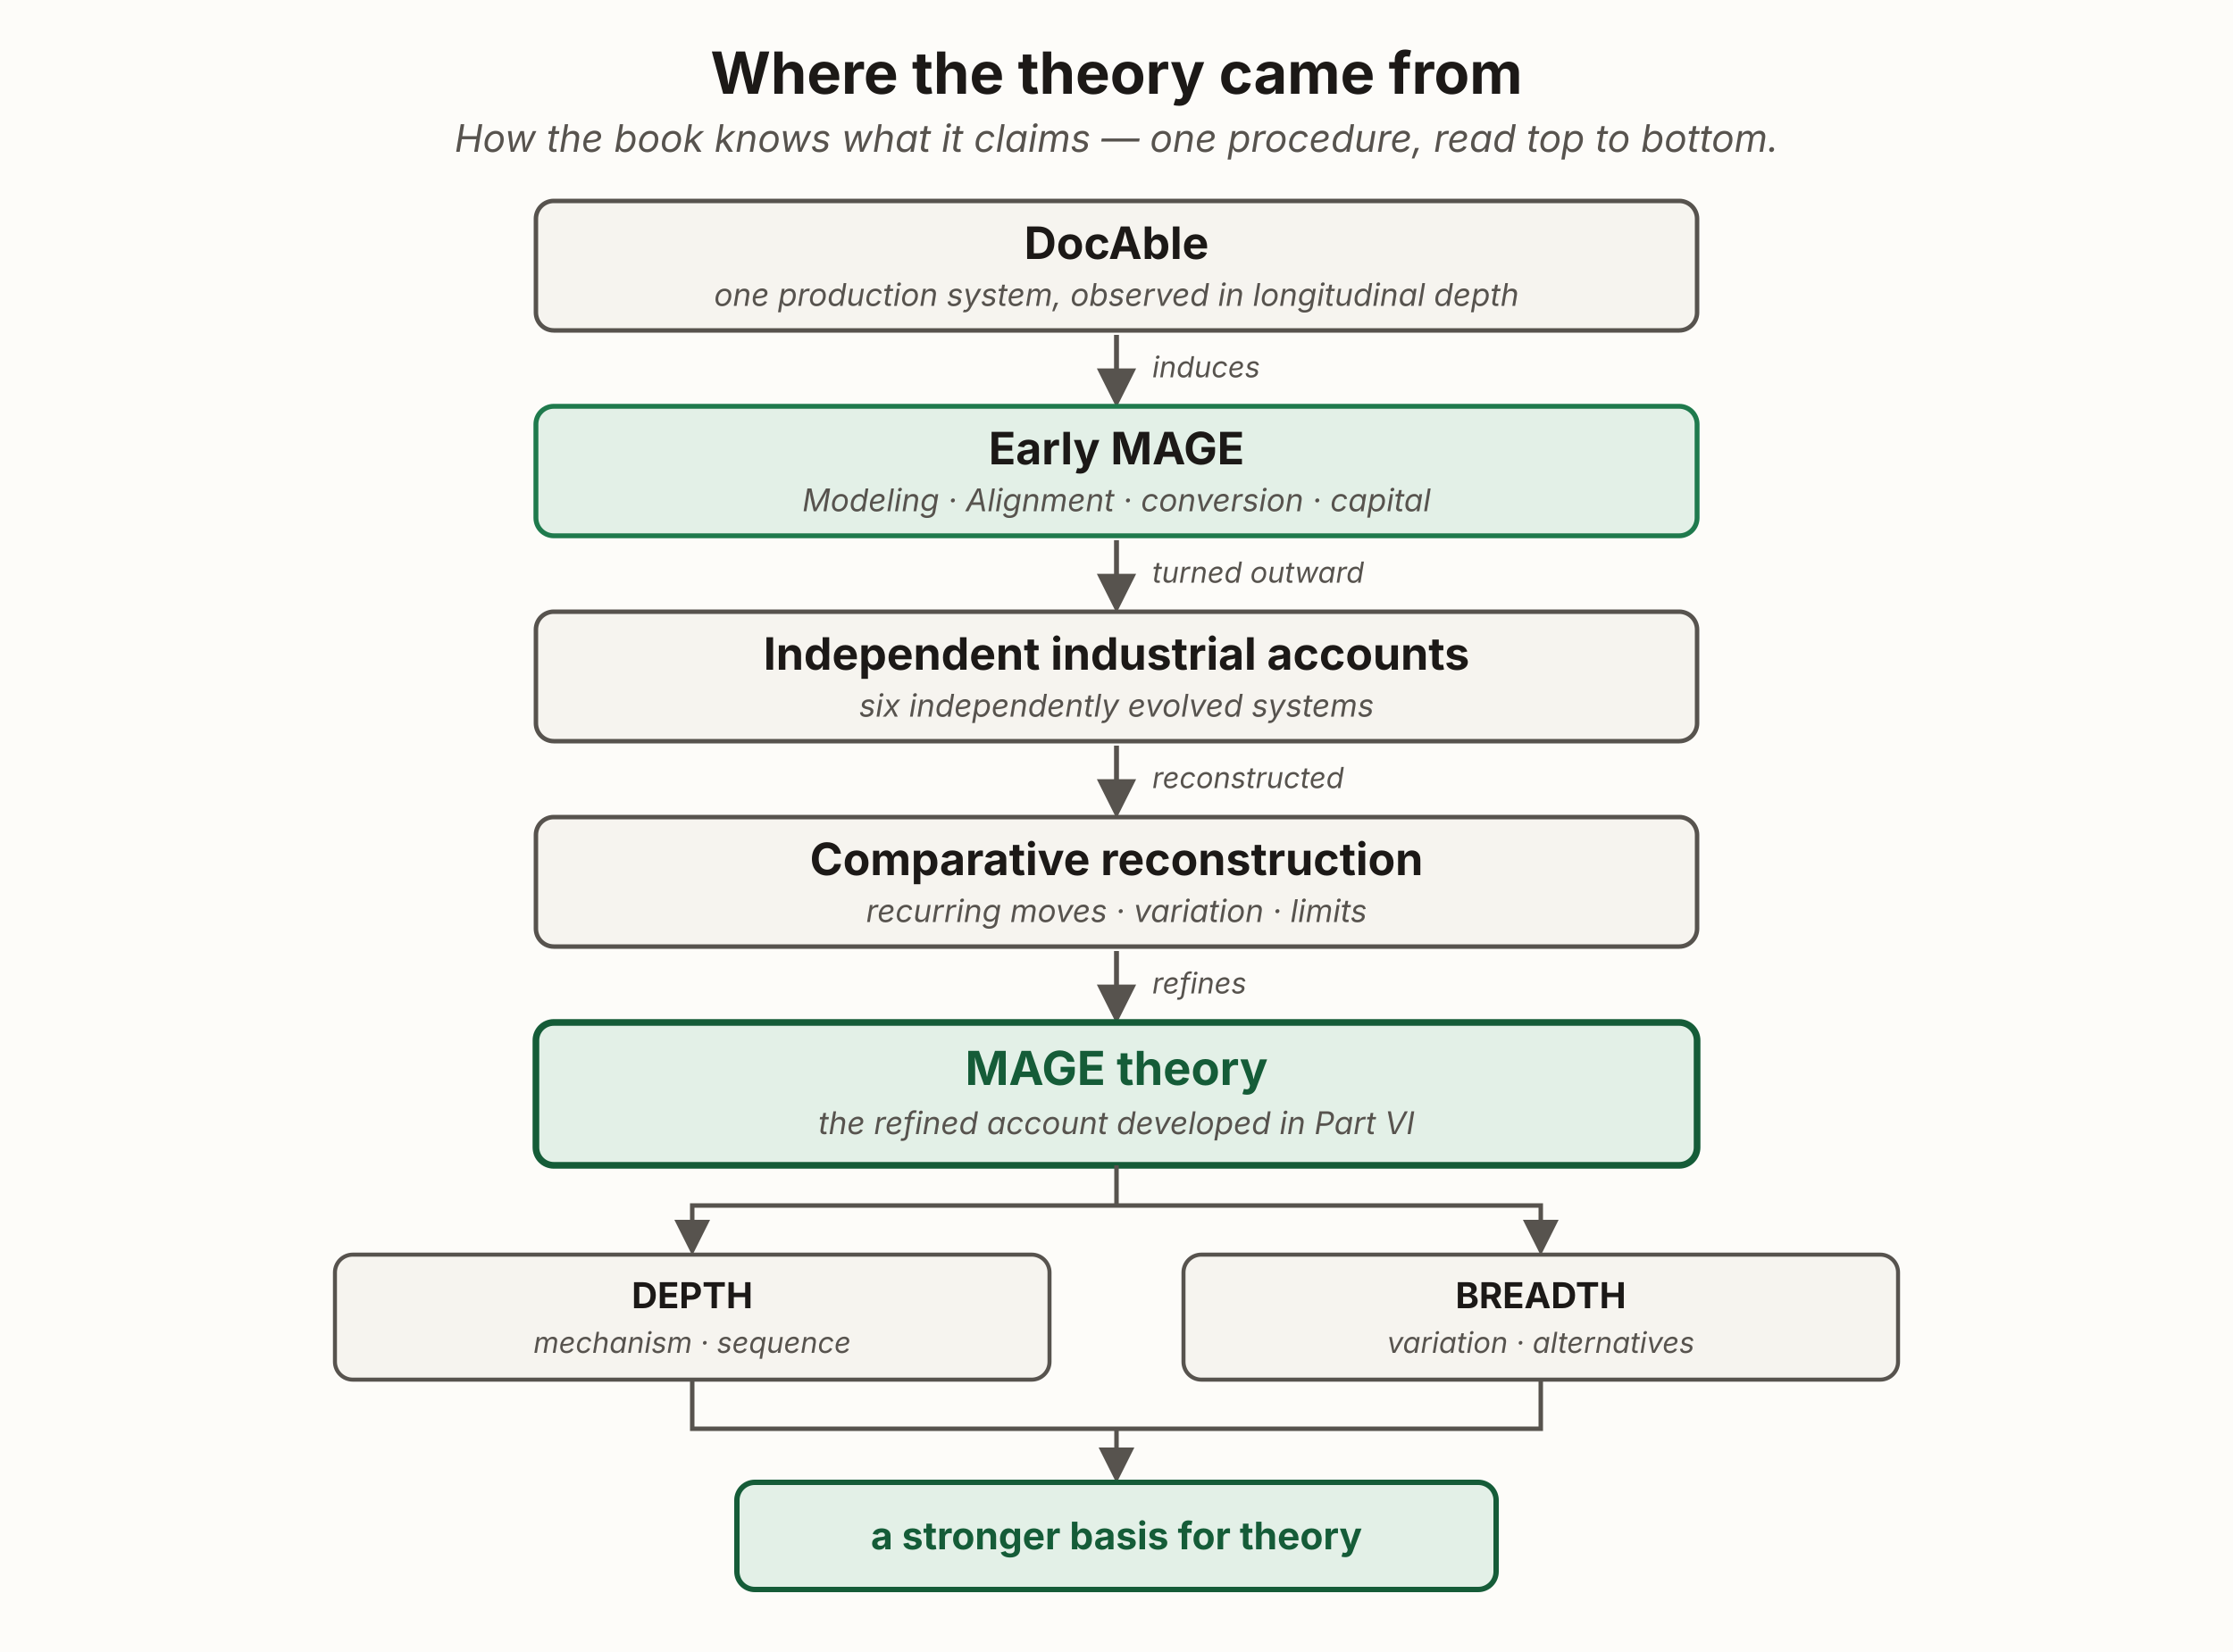
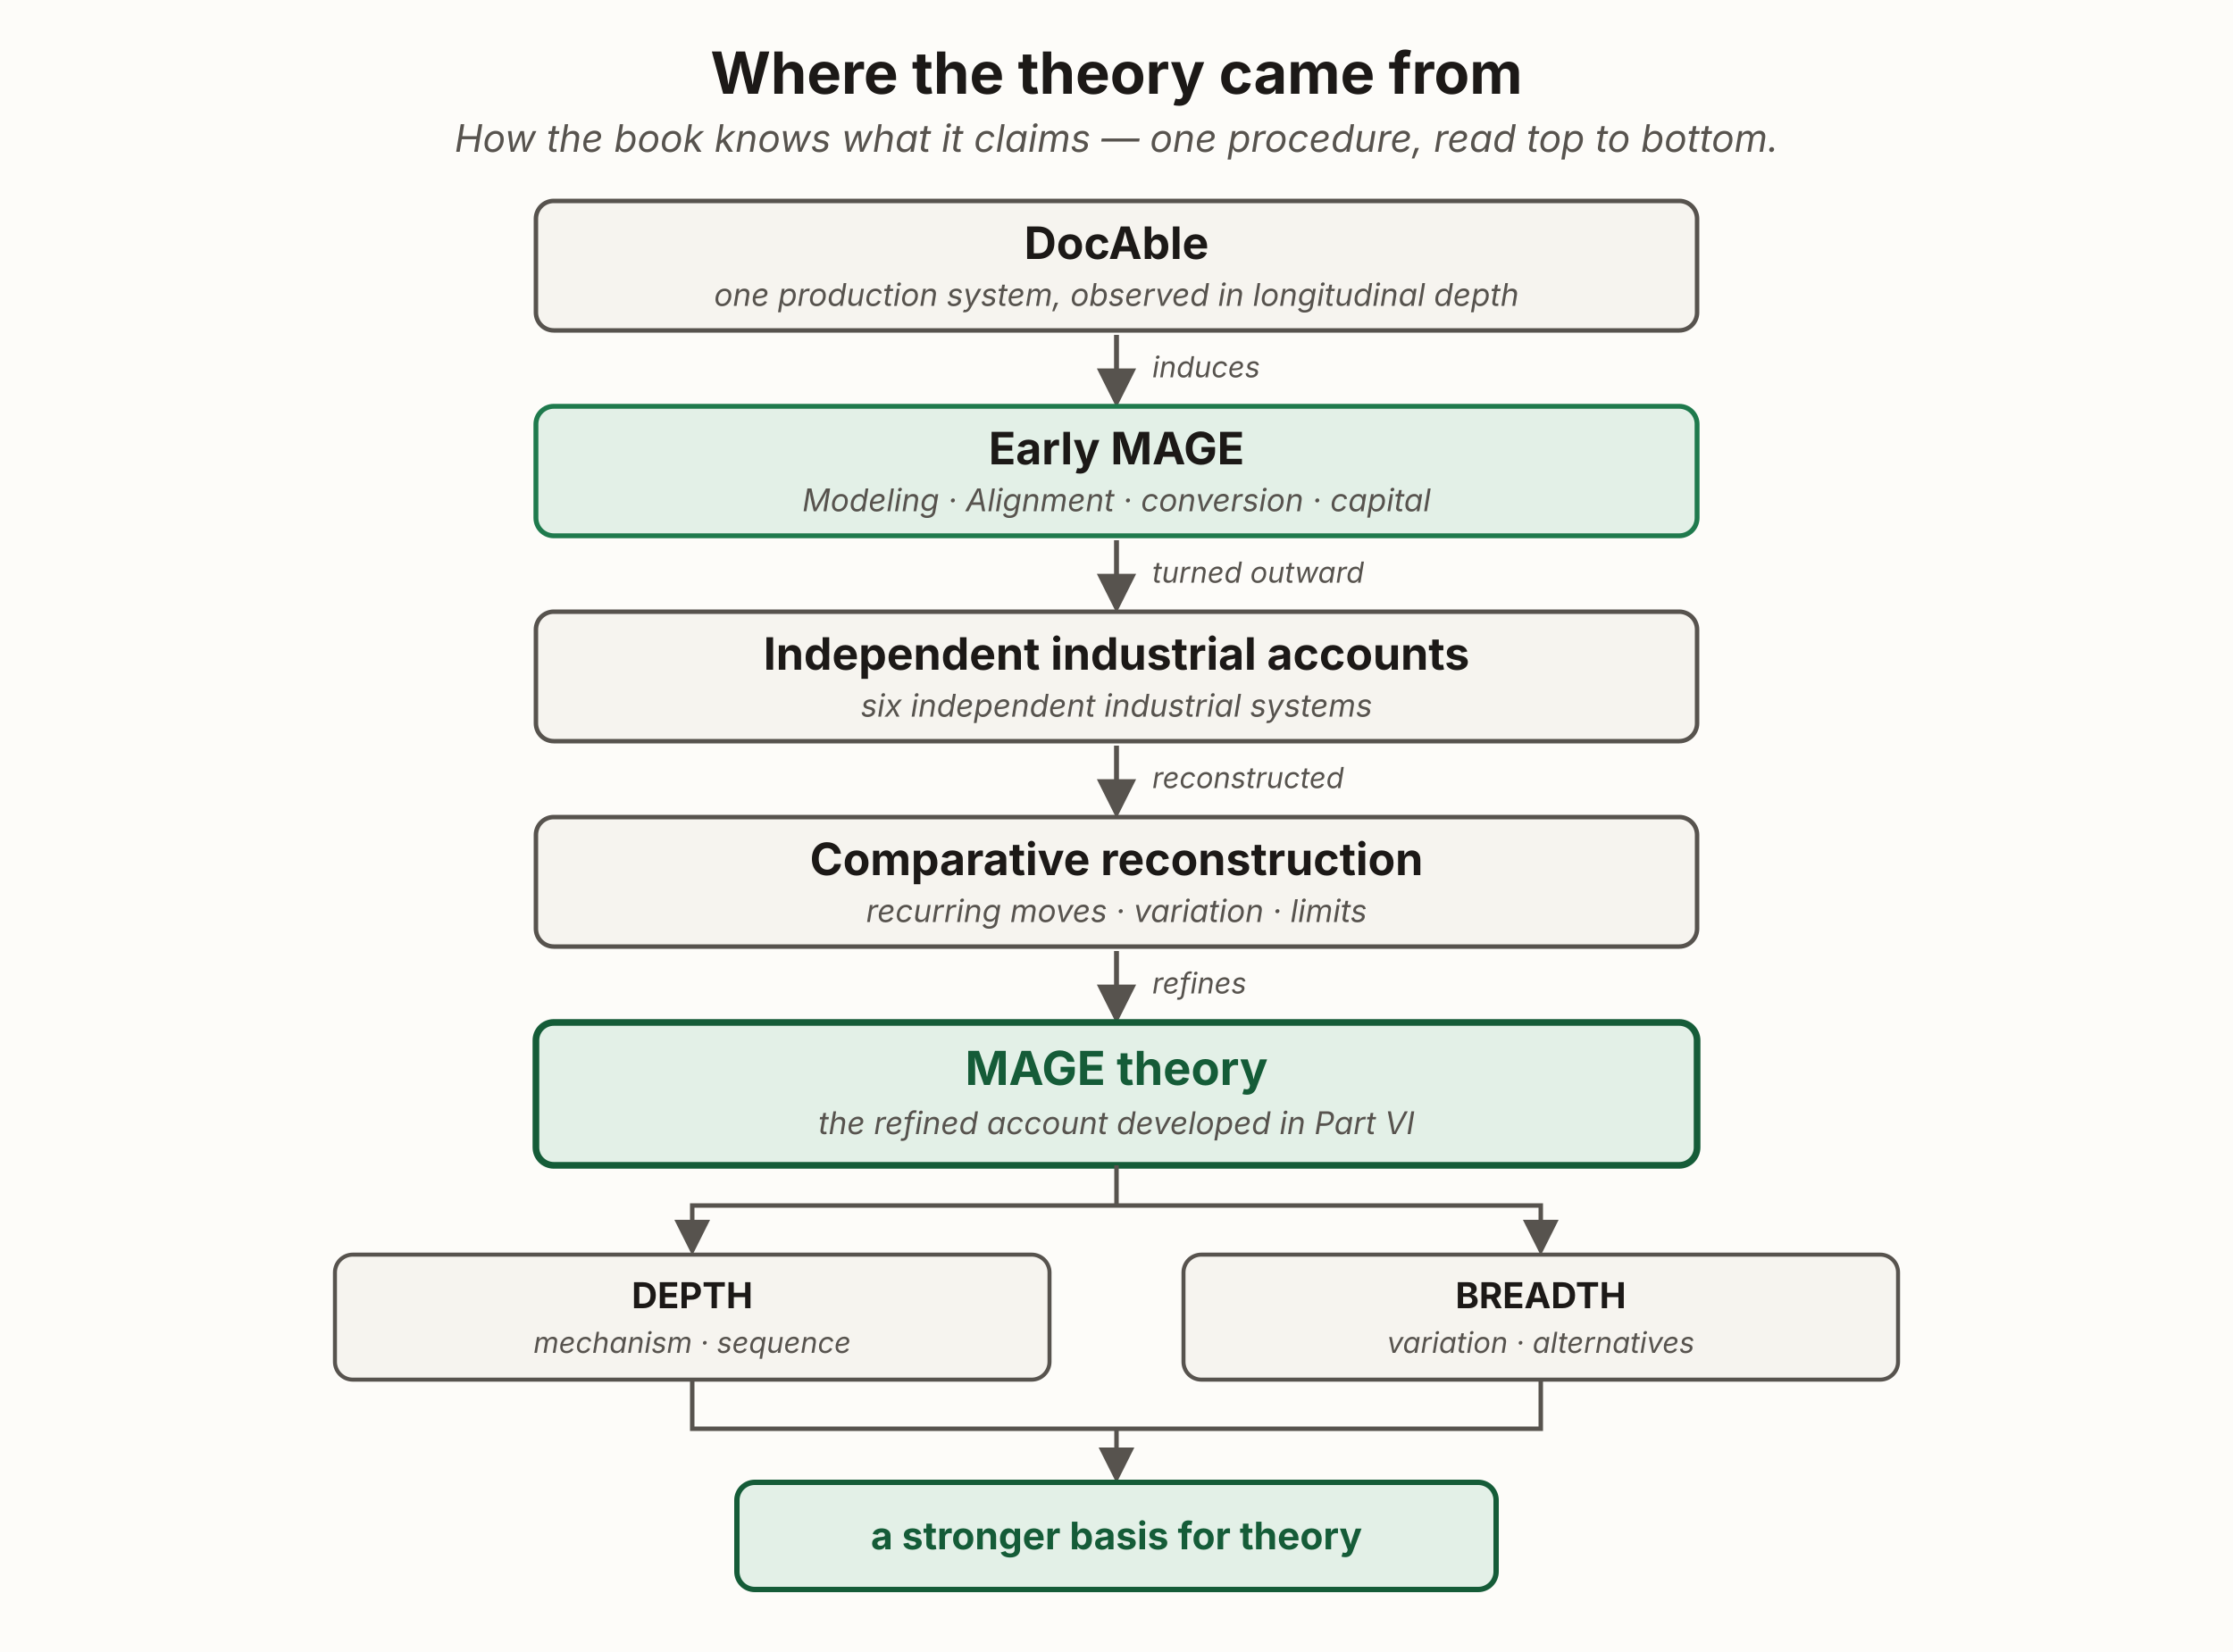
<svg xmlns="http://www.w3.org/2000/svg" viewBox="0 0 1000 740" width="1000" height="740" role="group" aria-labelledby="raTitle raDesc" font-family="'Source Sans 3', -apple-system, 'Segoe UI', sans-serif">
  <defs>
    <marker id="ra-ah" viewBox="0 0 10 10" refX="8.5" refY="5" markerWidth="8" markerHeight="8" orient="auto">
      <path d="M0,0 L10,5 L0,10 z" fill="#57534e" />
    </marker>
  </defs>
  <rect x="0" y="0" width="1000" height="740" fill="#fdfcf9" />
  <text x="500" y="42" text-anchor="middle" font-size="26" font-weight="700" fill="#1c1917">Where the theory came from</text>
  <text x="500" y="68" text-anchor="middle" font-size="17" font-style="italic" fill="#57534e">How the book knows what it claims — one procedure, read top to bottom.</text>
  <g stroke="#57534e" stroke-width="2.2" fill="none">
    <line x1="500" y1="150" x2="500" y2="180" marker-end="url(#ra-ah)" />
    <line x1="500" y1="242" x2="500" y2="272" marker-end="url(#ra-ah)" />
    <line x1="500" y1="334" x2="500" y2="364" marker-end="url(#ra-ah)" />
    <line x1="500" y1="426" x2="500" y2="456" marker-end="url(#ra-ah)" />
  </g>
  <g font-size="13" font-style="italic" fill="#57534e" text-anchor="start">
    <text x="516" y="169">induces</text>
    <text x="516" y="261">turned outward</text>
    <text x="516" y="353">reconstructed</text>
    <text x="516" y="445">refines</text>
  </g>
  <rect x="240" y="90" width="520" height="58" rx="8" fill="#f6f4ef" stroke="#57534e" stroke-width="2" />
  <text x="500" y="116" text-anchor="middle" font-size="20" font-weight="700" fill="#1c1917">DocAble</text>
  <text x="500" y="137" text-anchor="middle" font-size="14" font-style="italic" fill="#57534e">one production system, observed in longitudinal depth</text>
  <rect x="240" y="182" width="520" height="58" rx="8" fill="#e3f0e7" stroke="#1f7a4d" stroke-width="2.2" />
  <text x="500" y="208" text-anchor="middle" font-size="20" font-weight="700" fill="#1c1917">Early MAGE</text>
  <text x="500" y="229" text-anchor="middle" font-size="14" font-style="italic" fill="#57534e">Modeling · Alignment · conversion · capital</text>
  <rect x="240" y="274" width="520" height="58" rx="8" fill="#f6f4ef" stroke="#57534e" stroke-width="2" />
  <text x="500" y="300" text-anchor="middle" font-size="20" font-weight="700" fill="#1c1917">Independent industrial accounts</text>
-   <text x="500" y="321" text-anchor="middle" font-size="14" font-style="italic" fill="#57534e">six independently evolved systems</text>
+   <text x="500" y="321" text-anchor="middle" font-size="14" font-style="italic" fill="#57534e">six independent industrial systems</text>
  <rect x="240" y="366" width="520" height="58" rx="8" fill="#f6f4ef" stroke="#57534e" stroke-width="2" />
  <text x="500" y="392" text-anchor="middle" font-size="20" font-weight="700" fill="#1c1917">Comparative reconstruction</text>
  <text x="500" y="413" text-anchor="middle" font-size="14" font-style="italic" fill="#57534e">recurring moves · variation · limits</text>
  <rect x="240" y="458" width="520" height="64" rx="8" fill="#e3f0e7" stroke="#155c38" stroke-width="3" />
  <text x="500" y="486" text-anchor="middle" font-size="21" font-weight="700" fill="#155c38">MAGE theory</text>
  <text x="500" y="508" text-anchor="middle" font-size="14" font-style="italic" fill="#57534e">the refined account developed in Part VI</text>
  <g stroke="#57534e" stroke-width="2" fill="none">
    <line x1="500" y1="522" x2="500" y2="540" />
    <path d="M500,540 L310,540 L310,560" marker-end="url(#ra-ah)" />
    <path d="M500,540 L690,540 L690,560" marker-end="url(#ra-ah)" />
  </g>
  <rect x="150" y="562" width="320" height="56" rx="8" fill="#f6f4ef" stroke="#57534e" stroke-width="1.8" />
  <text x="310" y="586" text-anchor="middle" font-size="16" font-weight="700" fill="#1c1917">DEPTH</text>
  <text x="310" y="606" text-anchor="middle" font-size="13" font-style="italic" fill="#57534e">mechanism · sequence</text>
  <rect x="530" y="562" width="320" height="56" rx="8" fill="#f6f4ef" stroke="#57534e" stroke-width="1.8" />
  <text x="690" y="586" text-anchor="middle" font-size="16" font-weight="700" fill="#1c1917">BREADTH</text>
  <text x="690" y="606" text-anchor="middle" font-size="13" font-style="italic" fill="#57534e">variation · alternatives</text>
  <g stroke="#57534e" stroke-width="2" fill="none">
    <path d="M310,618 L310,640 L500,640" />
    <path d="M690,618 L690,640 L500,640" />
    <line x1="500" y1="640" x2="500" y2="662" marker-end="url(#ra-ah)" />
  </g>
  <rect x="330" y="664" width="340" height="48" rx="8" fill="#e3f0e7" stroke="#155c38" stroke-width="2.4" />
  <text x="500" y="694" text-anchor="middle" font-size="17" font-weight="700" fill="#155c38">a stronger basis for theory</text>
</svg>
